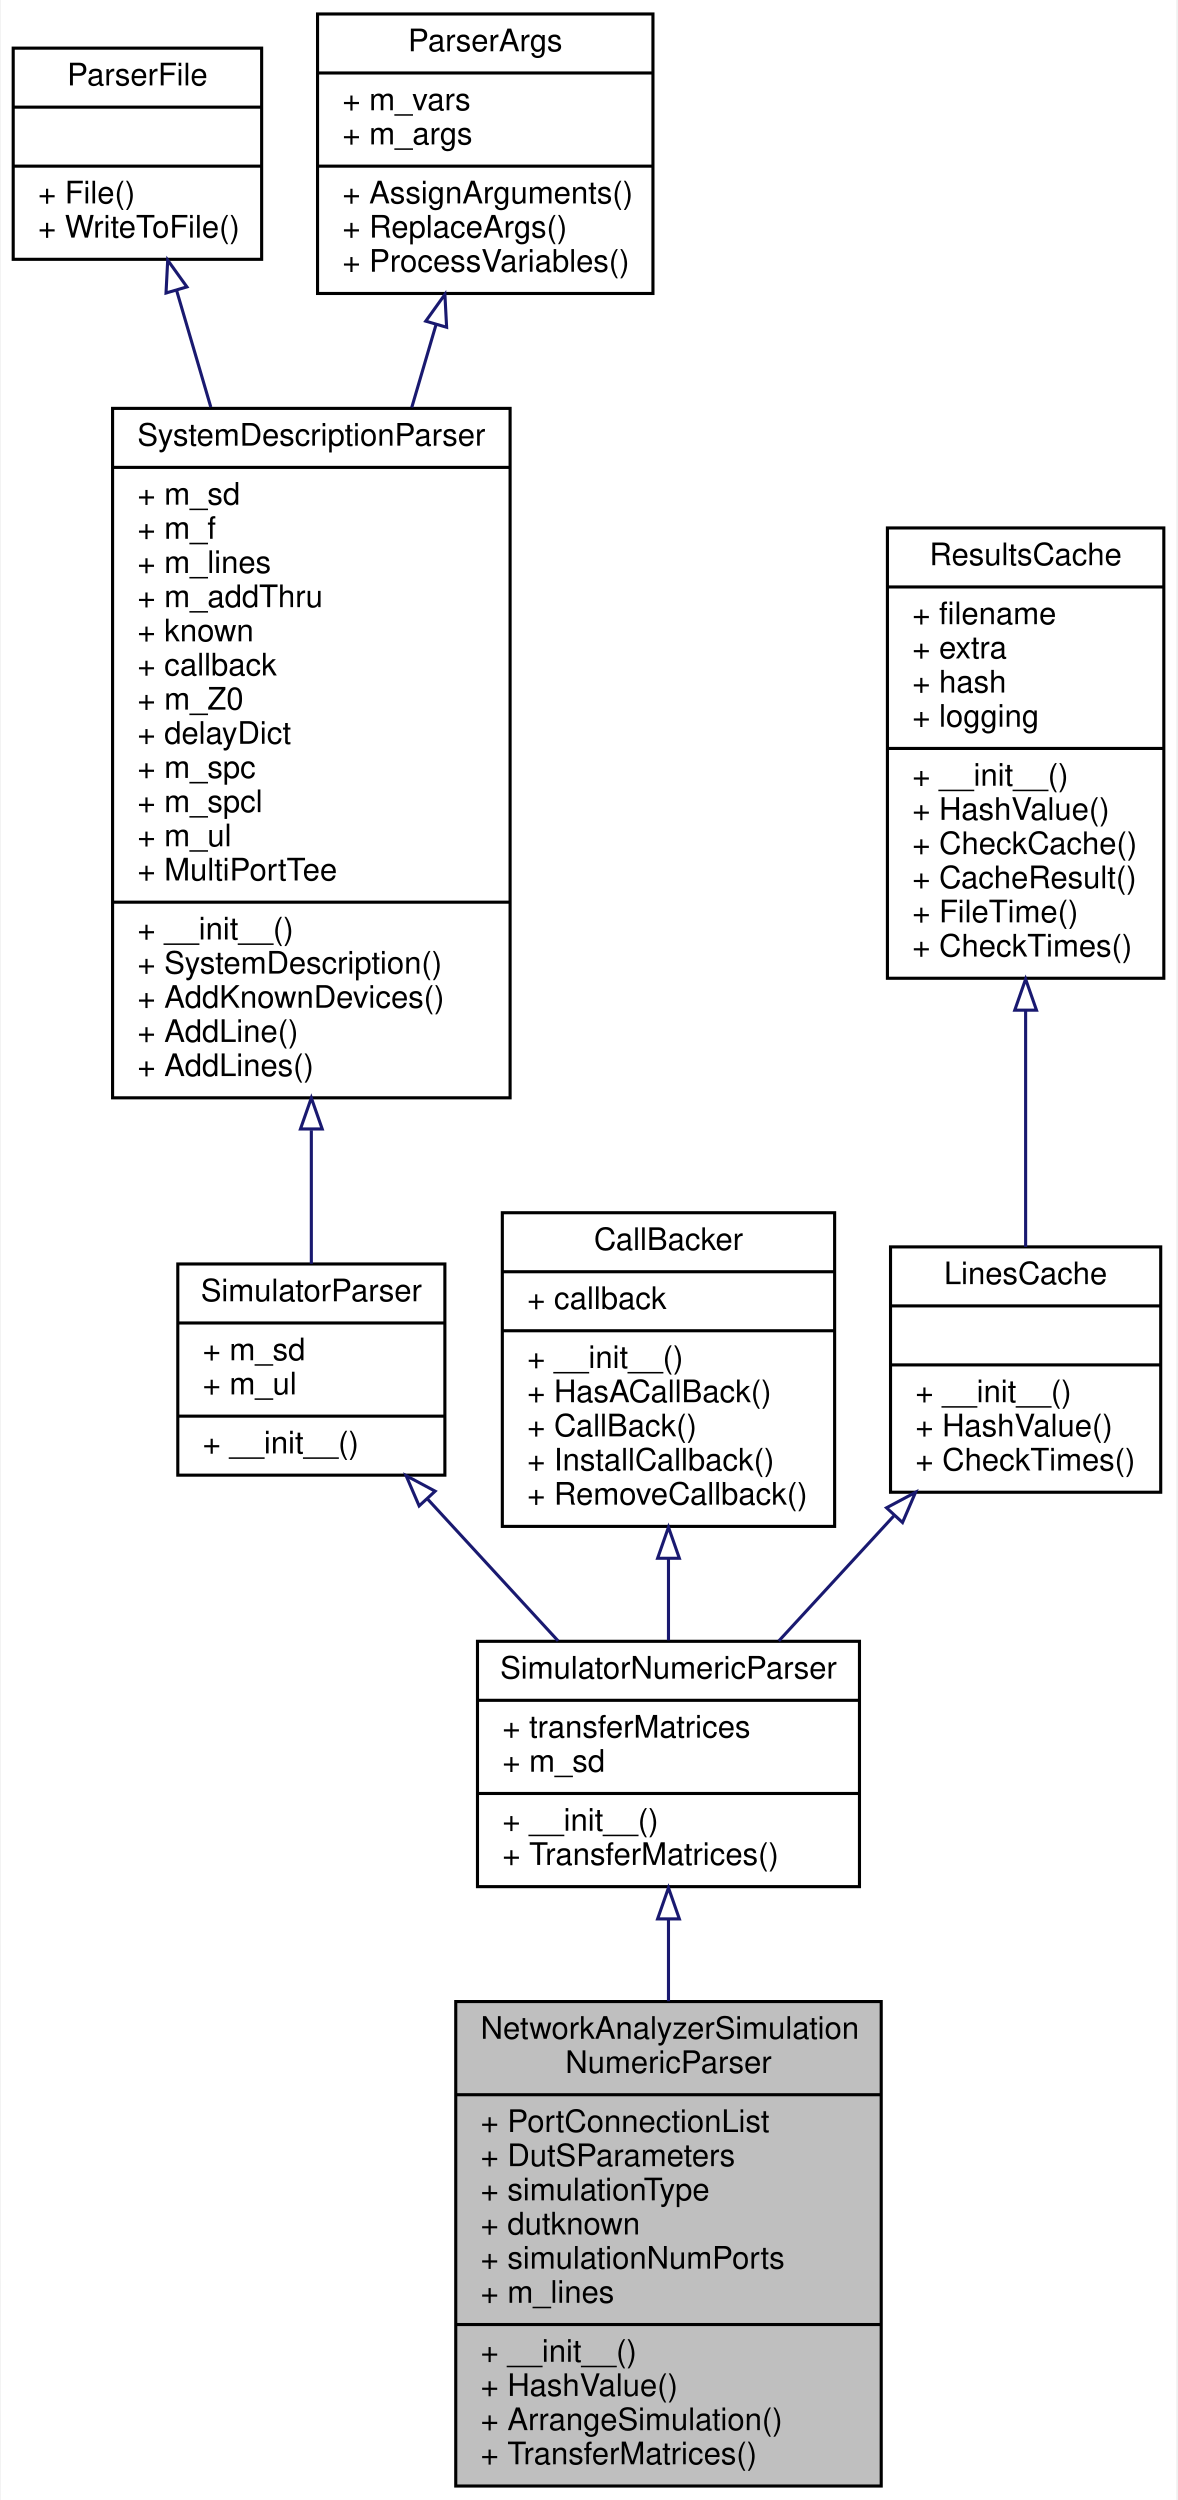
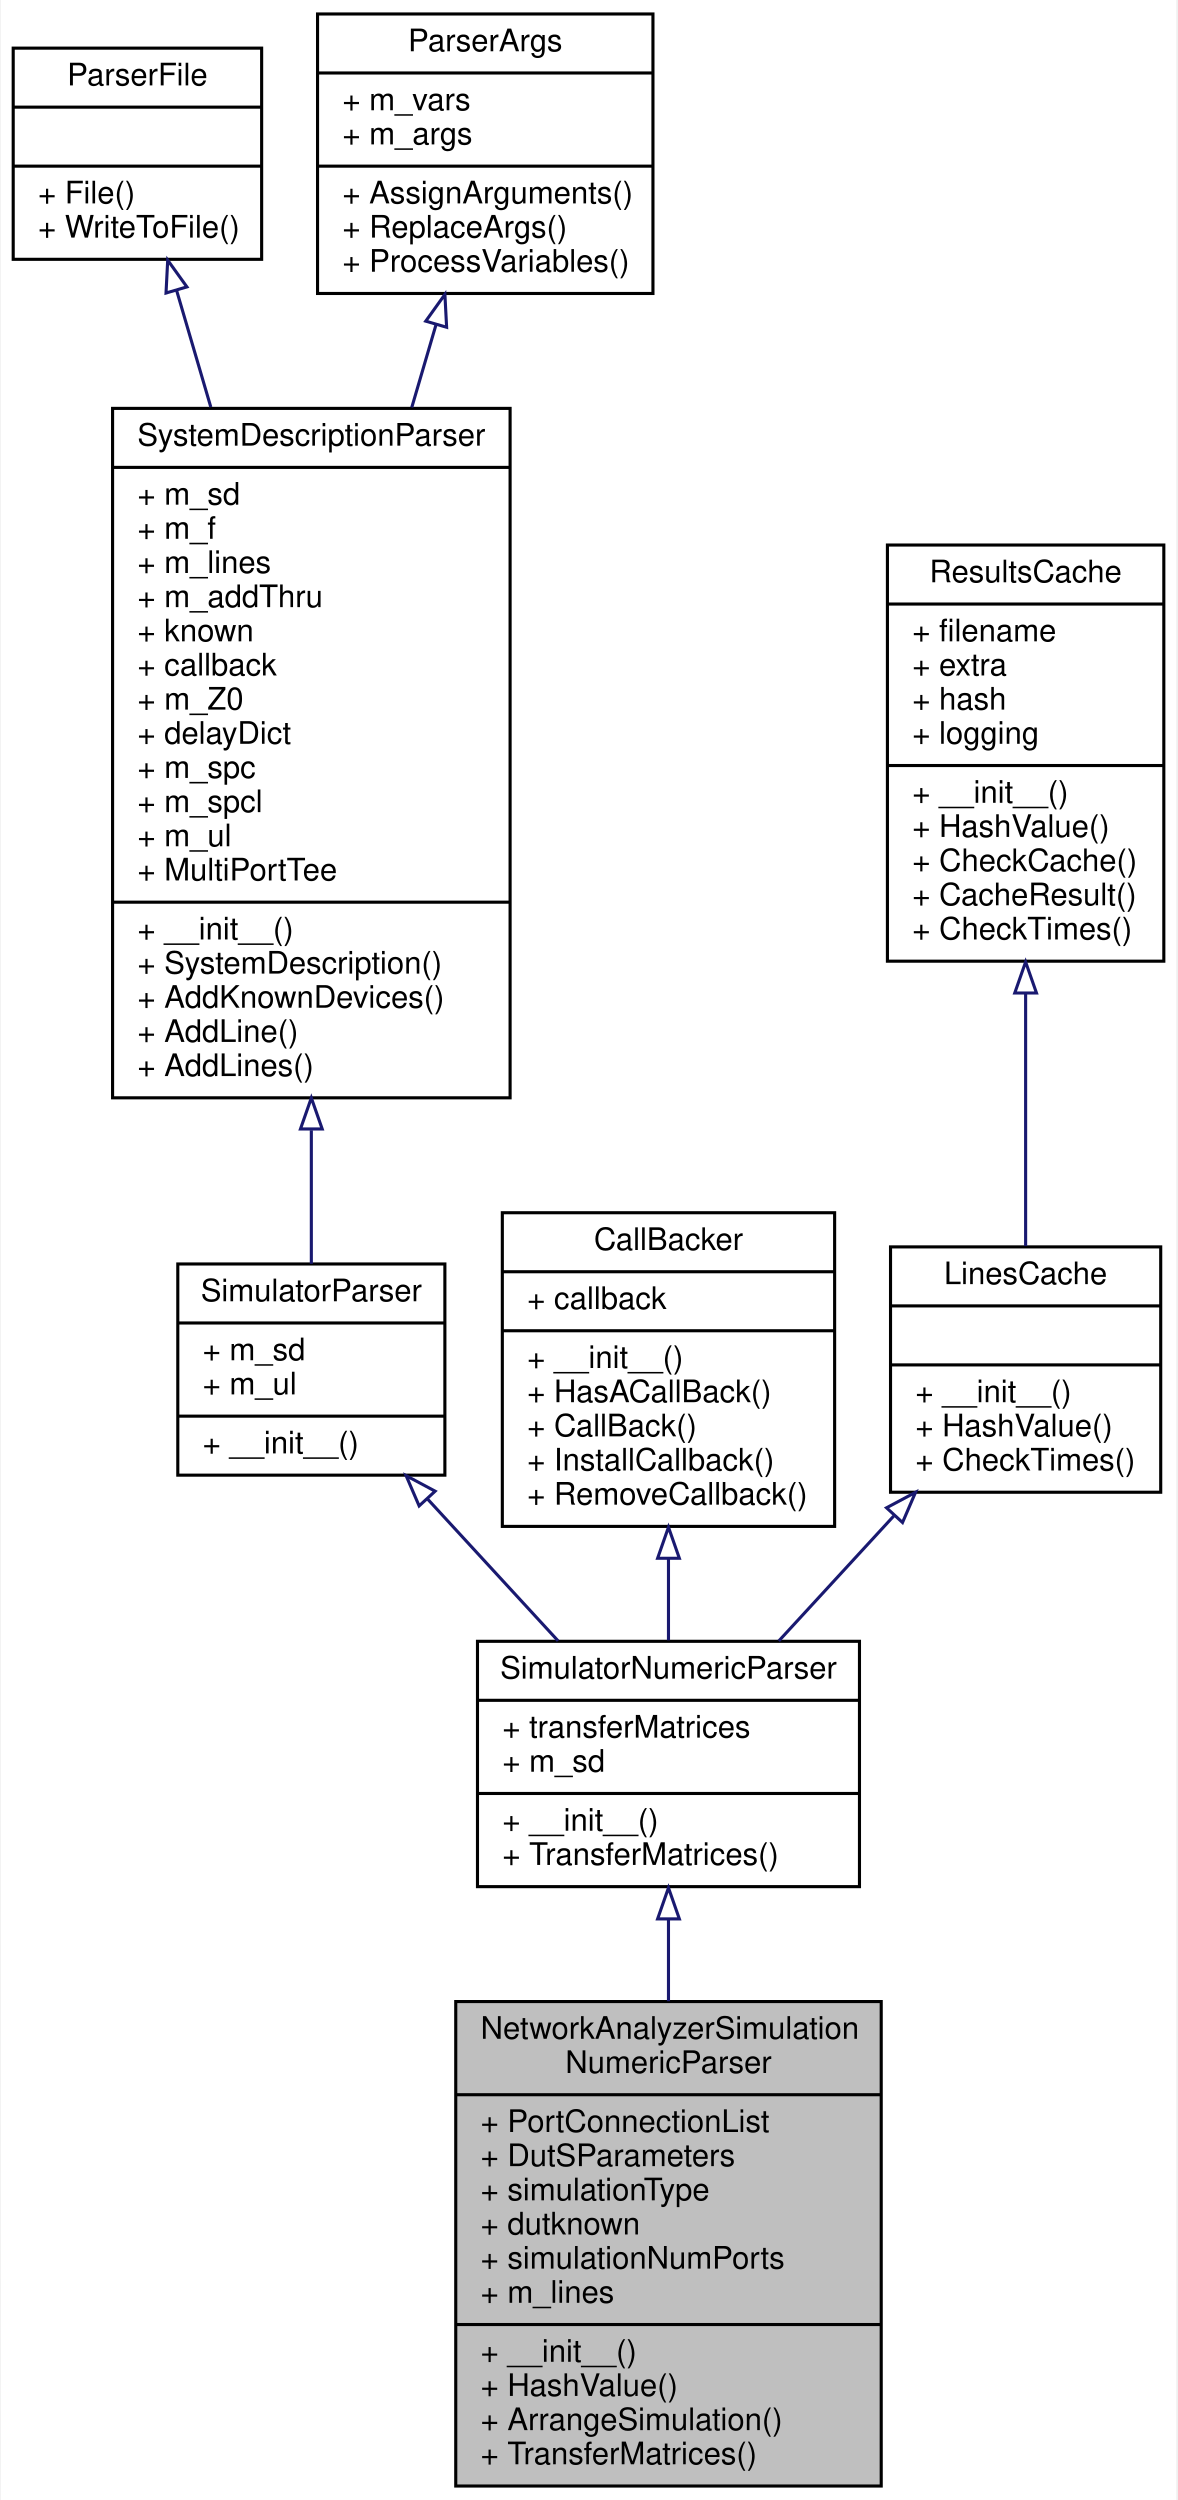
<svg xmlns="http://www.w3.org/2000/svg" xmlns:xlink="http://www.w3.org/1999/xlink" width="379pt" height="805pt" viewBox="0.00 0.00 378.50 805.00">
  <g id="graph0" class="graph" transform="scale(1 1) rotate(0) translate(4 801)">
    <polygon fill="white" stroke="transparent" points="-4,4 -4,-801 374.5,-801 374.5,4 -4,4" />
    <g id="node1" class="node">
      <g id="a_node1">
        <a xlink:title="performs numeric simulations from netlists">
          <polygon fill="#bfbfbf" stroke="black" points="142.5,-0.5 142.5,-156.5 279.5,-156.5 279.5,-0.5 142.5,-0.5" />
          <text text-anchor="start" x="150.5" y="-144.5" font-family="Helvetica,sans-Serif" font-size="10.00">NetworkAnalyzerSimulation</text>
          <text text-anchor="middle" x="211" y="-133.5" font-family="Helvetica,sans-Serif" font-size="10.00">NumericParser</text>
          <polyline fill="none" stroke="black" points="142.5,-126.5 279.5,-126.5 " />
          <text text-anchor="start" x="150.5" y="-114.5" font-family="Helvetica,sans-Serif" font-size="10.00">+ PortConnectionList</text>
          <text text-anchor="start" x="150.5" y="-103.5" font-family="Helvetica,sans-Serif" font-size="10.00">+ DutSParameters</text>
          <text text-anchor="start" x="150.5" y="-92.5" font-family="Helvetica,sans-Serif" font-size="10.00">+ simulationType</text>
          <text text-anchor="start" x="150.5" y="-81.5" font-family="Helvetica,sans-Serif" font-size="10.00">+ dutknown</text>
          <text text-anchor="start" x="150.5" y="-70.5" font-family="Helvetica,sans-Serif" font-size="10.00">+ simulationNumPorts</text>
          <text text-anchor="start" x="150.5" y="-59.5" font-family="Helvetica,sans-Serif" font-size="10.00">+ m_lines</text>
          <polyline fill="none" stroke="black" points="142.5,-52.5 279.5,-52.5 " />
          <text text-anchor="start" x="150.5" y="-40.5" font-family="Helvetica,sans-Serif" font-size="10.00">+ __init__()</text>
          <text text-anchor="start" x="150.5" y="-29.5" font-family="Helvetica,sans-Serif" font-size="10.00">+ HashValue()</text>
          <text text-anchor="start" x="150.5" y="-18.5" font-family="Helvetica,sans-Serif" font-size="10.00">+ ArrangeSimulation()</text>
          <text text-anchor="start" x="150.5" y="-7.5" font-family="Helvetica,sans-Serif" font-size="10.00">+ TransferMatrices()</text>
        </a>
      </g>
    </g>
    <g id="node2" class="node">
      <g id="a_node2">
        <a xlink:href="classSignalIntegrity_1_1Lib_1_1Parsers_1_1SimulatorNumericParser_1_1SimulatorNumericParser.xhtml" target="_top" xlink:title="performs numeric simulations from netlists">
          <polygon fill="white" stroke="black" points="149.5,-193.5 149.5,-272.5 272.5,-272.5 272.5,-193.5 149.5,-193.5" />
          <text text-anchor="middle" x="211" y="-260.5" font-family="Helvetica,sans-Serif" font-size="10.00">SimulatorNumericParser</text>
          <polyline fill="none" stroke="black" points="149.5,-253.5 272.5,-253.5 " />
          <text text-anchor="start" x="157.5" y="-241.5" font-family="Helvetica,sans-Serif" font-size="10.00">+ transferMatrices</text>
          <text text-anchor="start" x="157.5" y="-230.5" font-family="Helvetica,sans-Serif" font-size="10.00">+ m_sd</text>
          <polyline fill="none" stroke="black" points="149.5,-223.5 272.5,-223.5 " />
          <text text-anchor="start" x="157.5" y="-211.5" font-family="Helvetica,sans-Serif" font-size="10.00">+ __init__()</text>
          <text text-anchor="start" x="157.5" y="-200.5" font-family="Helvetica,sans-Serif" font-size="10.00">+ TransferMatrices()</text>
        </a>
      </g>
    </g>
    <g id="edge1" class="edge">
      <path fill="none" stroke="midnightblue" d="M211,-183.08C211,-174.61 211,-165.62 211,-156.61" />
      <polygon fill="none" stroke="midnightblue" points="207.5,-183.12 211,-193.12 214.5,-183.12 207.5,-183.12" />
    </g>
    <g id="node3" class="node">
      <g id="a_node3">
        <a xlink:href="classSignalIntegrity_1_1Lib_1_1Parsers_1_1SimulatorParser_1_1SimulatorParser.xhtml" target="_top" xlink:title="base class for netlist based simulation solutions">
          <polygon fill="white" stroke="black" points="53,-326 53,-394 139,-394 139,-326 53,-326" />
          <text text-anchor="middle" x="96" y="-382" font-family="Helvetica,sans-Serif" font-size="10.00">SimulatorParser</text>
          <polyline fill="none" stroke="black" points="53,-375 139,-375 " />
          <text text-anchor="start" x="61" y="-363" font-family="Helvetica,sans-Serif" font-size="10.00">+ m_sd</text>
          <text text-anchor="start" x="61" y="-352" font-family="Helvetica,sans-Serif" font-size="10.00">+ m_ul</text>
          <polyline fill="none" stroke="black" points="53,-345 139,-345 " />
          <text text-anchor="start" x="61" y="-333" font-family="Helvetica,sans-Serif" font-size="10.00">+ __init__()</text>
        </a>
      </g>
    </g>
    <g id="edge2" class="edge">
      <path fill="none" stroke="midnightblue" d="M133.4,-318.34C146.91,-303.67 162.1,-287.15 175.44,-272.65" />
      <polygon fill="none" stroke="midnightblue" points="130.71,-316.1 126.52,-325.83 135.86,-320.84 130.71,-316.1" />
    </g>
    <g id="node4" class="node">
      <g id="a_node4">
        <a xlink:href="classSignalIntegrity_1_1Lib_1_1Parsers_1_1SystemDescriptionParser_1_1SystemDescriptionParser.xhtml" target="_top" xlink:title="Parses netlists and produces system descriptions.">
          <polygon fill="white" stroke="black" points="32,-447.5 32,-669.5 160,-669.5 160,-447.5 32,-447.5" />
          <text text-anchor="middle" x="96" y="-657.5" font-family="Helvetica,sans-Serif" font-size="10.00">SystemDescriptionParser</text>
          <polyline fill="none" stroke="black" points="32,-650.5 160,-650.5 " />
          <text text-anchor="start" x="40" y="-638.5" font-family="Helvetica,sans-Serif" font-size="10.00">+ m_sd</text>
          <text text-anchor="start" x="40" y="-627.5" font-family="Helvetica,sans-Serif" font-size="10.00">+ m_f</text>
          <text text-anchor="start" x="40" y="-616.5" font-family="Helvetica,sans-Serif" font-size="10.00">+ m_lines</text>
          <text text-anchor="start" x="40" y="-605.5" font-family="Helvetica,sans-Serif" font-size="10.00">+ m_addThru</text>
          <text text-anchor="start" x="40" y="-594.5" font-family="Helvetica,sans-Serif" font-size="10.00">+ known</text>
          <text text-anchor="start" x="40" y="-583.5" font-family="Helvetica,sans-Serif" font-size="10.00">+ callback</text>
          <text text-anchor="start" x="40" y="-572.5" font-family="Helvetica,sans-Serif" font-size="10.00">+ m_Z0</text>
          <text text-anchor="start" x="40" y="-561.5" font-family="Helvetica,sans-Serif" font-size="10.00">+ delayDict</text>
          <text text-anchor="start" x="40" y="-550.5" font-family="Helvetica,sans-Serif" font-size="10.00">+ m_spc</text>
          <text text-anchor="start" x="40" y="-539.5" font-family="Helvetica,sans-Serif" font-size="10.00">+ m_spcl</text>
          <text text-anchor="start" x="40" y="-528.5" font-family="Helvetica,sans-Serif" font-size="10.00">+ m_ul</text>
          <text text-anchor="start" x="40" y="-517.5" font-family="Helvetica,sans-Serif" font-size="10.00">+ MultiPortTee</text>
          <polyline fill="none" stroke="black" points="32,-510.5 160,-510.5 " />
          <text text-anchor="start" x="40" y="-498.5" font-family="Helvetica,sans-Serif" font-size="10.00">+ __init__()</text>
          <text text-anchor="start" x="40" y="-487.5" font-family="Helvetica,sans-Serif" font-size="10.00">+ SystemDescription()</text>
          <text text-anchor="start" x="40" y="-476.5" font-family="Helvetica,sans-Serif" font-size="10.00">+ AddKnownDevices()</text>
          <text text-anchor="start" x="40" y="-465.5" font-family="Helvetica,sans-Serif" font-size="10.00">+ AddLine()</text>
          <text text-anchor="start" x="40" y="-454.5" font-family="Helvetica,sans-Serif" font-size="10.00">+ AddLines()</text>
        </a>
      </g>
    </g>
    <g id="edge3" class="edge">
      <path fill="none" stroke="midnightblue" d="M96,-437.06C96,-421.35 96,-406.45 96,-394.06" />
      <polygon fill="none" stroke="midnightblue" points="92.5,-437.47 96,-447.47 99.5,-437.47 92.5,-437.47" />
    </g>
    <g id="node5" class="node">
      <g id="a_node5">
        <a xlink:href="classSignalIntegrity_1_1Lib_1_1Parsers_1_1ParserFile_1_1ParserFile.xhtml" target="_top" xlink:title="file handling base class for parsers">
          <polygon fill="white" stroke="black" points="0,-717.5 0,-785.5 80,-785.5 80,-717.5 0,-717.5" />
          <text text-anchor="middle" x="40" y="-773.5" font-family="Helvetica,sans-Serif" font-size="10.00">ParserFile</text>
          <polyline fill="none" stroke="black" points="0,-766.5 80,-766.5 " />
          <text text-anchor="middle" x="40" y="-754.5" font-family="Helvetica,sans-Serif" font-size="10.00"> </text>
          <polyline fill="none" stroke="black" points="0,-747.5 80,-747.5 " />
          <text text-anchor="start" x="8" y="-735.5" font-family="Helvetica,sans-Serif" font-size="10.00">+ File()</text>
          <text text-anchor="start" x="8" y="-724.5" font-family="Helvetica,sans-Serif" font-size="10.00">+ WriteToFile()</text>
        </a>
      </g>
    </g>
    <g id="edge4" class="edge">
      <path fill="none" stroke="midnightblue" d="M52.59,-707.57C55.94,-696.13 59.73,-683.21 63.63,-669.91" />
      <polygon fill="none" stroke="midnightblue" points="49.21,-706.65 49.75,-717.23 55.93,-708.62 49.21,-706.65" />
    </g>
    <g id="node6" class="node">
      <g id="a_node6">
        <a xlink:href="classSignalIntegrity_1_1Lib_1_1Parsers_1_1ParserArgs_1_1ParserArgs.xhtml" target="_top" xlink:title="argument handling base class for parsers">
          <polygon fill="white" stroke="black" points="98,-706.5 98,-796.5 206,-796.5 206,-706.5 98,-706.5" />
          <text text-anchor="middle" x="152" y="-784.5" font-family="Helvetica,sans-Serif" font-size="10.00">ParserArgs</text>
          <polyline fill="none" stroke="black" points="98,-777.5 206,-777.5 " />
          <text text-anchor="start" x="106" y="-765.5" font-family="Helvetica,sans-Serif" font-size="10.00">+ m_vars</text>
          <text text-anchor="start" x="106" y="-754.5" font-family="Helvetica,sans-Serif" font-size="10.00">+ m_args</text>
          <polyline fill="none" stroke="black" points="98,-747.5 206,-747.5 " />
          <text text-anchor="start" x="106" y="-735.5" font-family="Helvetica,sans-Serif" font-size="10.00">+ AssignArguments()</text>
          <text text-anchor="start" x="106" y="-724.5" font-family="Helvetica,sans-Serif" font-size="10.00">+ ReplaceArgs()</text>
          <text text-anchor="start" x="106" y="-713.5" font-family="Helvetica,sans-Serif" font-size="10.00">+ ProcessVariables()</text>
        </a>
      </g>
    </g>
    <g id="edge5" class="edge">
      <path fill="none" stroke="midnightblue" d="M136.17,-696.52C133.69,-688.04 131.04,-679.02 128.34,-669.81" />
      <polygon fill="none" stroke="midnightblue" points="132.84,-697.59 139.01,-706.2 139.56,-695.62 132.84,-697.59" />
    </g>
    <g id="node7" class="node">
      <g id="a_node7">
        <a xlink:href="classSignalIntegrity_1_1Lib_1_1CallBacker_1_1CallBacker.xhtml" target="_top" xlink:title="Handles Callbacks that allow progress reporting during long calculations and capability to abort.">
          <polygon fill="white" stroke="black" points="157.5,-309.5 157.5,-410.5 264.5,-410.5 264.5,-309.5 157.5,-309.5" />
          <text text-anchor="middle" x="211" y="-398.5" font-family="Helvetica,sans-Serif" font-size="10.00">CallBacker</text>
          <polyline fill="none" stroke="black" points="157.5,-391.5 264.5,-391.5 " />
          <text text-anchor="start" x="165.5" y="-379.5" font-family="Helvetica,sans-Serif" font-size="10.00">+ callback</text>
          <polyline fill="none" stroke="black" points="157.5,-372.5 264.5,-372.5 " />
          <text text-anchor="start" x="165.5" y="-360.5" font-family="Helvetica,sans-Serif" font-size="10.00">+ __init__()</text>
          <text text-anchor="start" x="165.5" y="-349.5" font-family="Helvetica,sans-Serif" font-size="10.00">+ HasACallBack()</text>
          <text text-anchor="start" x="165.5" y="-338.5" font-family="Helvetica,sans-Serif" font-size="10.00">+ CallBack()</text>
          <text text-anchor="start" x="165.5" y="-327.5" font-family="Helvetica,sans-Serif" font-size="10.00">+ InstallCallback()</text>
          <text text-anchor="start" x="165.5" y="-316.5" font-family="Helvetica,sans-Serif" font-size="10.00">+ RemoveCallback()</text>
        </a>
      </g>
    </g>
    <g id="edge6" class="edge">
      <path fill="none" stroke="midnightblue" d="M211,-299.19C211,-290.22 211,-281.18 211,-272.81" />
      <polygon fill="none" stroke="midnightblue" points="207.5,-299.24 211,-309.24 214.5,-299.24 207.5,-299.24" />
    </g>
    <g id="node8" class="node">
      <g id="a_node8">
        <a xlink:href="classSignalIntegrity_1_1Lib_1_1ResultsCache_1_1LinesCache.xhtml" target="_top" xlink:title="Caches results calculated based on netlist lines, as used in all of the parser classes.">
          <polygon fill="white" stroke="black" points="282.5,-320.5 282.5,-399.5 369.5,-399.5 369.5,-320.5 282.5,-320.5" />
          <text text-anchor="middle" x="326" y="-387.5" font-family="Helvetica,sans-Serif" font-size="10.00">LinesCache</text>
          <polyline fill="none" stroke="black" points="282.5,-380.5 369.5,-380.5 " />
          <text text-anchor="middle" x="326" y="-368.5" font-family="Helvetica,sans-Serif" font-size="10.00"> </text>
          <polyline fill="none" stroke="black" points="282.5,-361.5 369.5,-361.5 " />
          <text text-anchor="start" x="290.5" y="-349.5" font-family="Helvetica,sans-Serif" font-size="10.00">+ __init__()</text>
          <text text-anchor="start" x="290.5" y="-338.5" font-family="Helvetica,sans-Serif" font-size="10.00">+ HashValue()</text>
          <text text-anchor="start" x="290.5" y="-327.5" font-family="Helvetica,sans-Serif" font-size="10.00">+ CheckTimes()</text>
        </a>
      </g>
    </g>
    <g id="edge7" class="edge">
      <path fill="none" stroke="midnightblue" d="M283.52,-312.83C271.36,-299.61 258.23,-285.33 246.52,-272.61" />
      <polygon fill="none" stroke="midnightblue" points="281.21,-315.49 290.56,-320.48 286.36,-310.75 281.21,-315.49" />
    </g>
    <g id="node9" class="node">
      <g id="a_node9">
        <a xlink:href="classSignalIntegrity_1_1Lib_1_1ResultsCache_1_1ResultsCache.xhtml" target="_top" xlink:title="base class for results caching">
-           <polygon fill="white" stroke="black" points="281.5,-486 281.5,-631 370.5,-631 370.5,-486 281.5,-486" />
-           <text text-anchor="middle" x="326" y="-619" font-family="Helvetica,sans-Serif" font-size="10.00">ResultsCache</text>
-           <polyline fill="none" stroke="black" points="281.5,-612 370.5,-612 " />
-           <text text-anchor="start" x="289.5" y="-600" font-family="Helvetica,sans-Serif" font-size="10.00">+ filename</text>
-           <text text-anchor="start" x="289.5" y="-589" font-family="Helvetica,sans-Serif" font-size="10.00">+ extra</text>
-           <text text-anchor="start" x="289.5" y="-578" font-family="Helvetica,sans-Serif" font-size="10.00">+ hash</text>
-           <text text-anchor="start" x="289.5" y="-567" font-family="Helvetica,sans-Serif" font-size="10.00">+ logging</text>
-           <polyline fill="none" stroke="black" points="281.5,-560 370.5,-560 " />
-           <text text-anchor="start" x="289.5" y="-548" font-family="Helvetica,sans-Serif" font-size="10.00">+ __init__()</text>
-           <text text-anchor="start" x="289.5" y="-537" font-family="Helvetica,sans-Serif" font-size="10.00">+ HashValue()</text>
-           <text text-anchor="start" x="289.5" y="-526" font-family="Helvetica,sans-Serif" font-size="10.00">+ CheckCache()</text>
-           <text text-anchor="start" x="289.5" y="-515" font-family="Helvetica,sans-Serif" font-size="10.00">+ CacheResult()</text>
-           <text text-anchor="start" x="289.5" y="-504" font-family="Helvetica,sans-Serif" font-size="10.00">+ FileTime()</text>
-           <text text-anchor="start" x="289.5" y="-493" font-family="Helvetica,sans-Serif" font-size="10.00">+ CheckTimes()</text>
+           <polygon fill="white" stroke="black" points="281.5,-491.5 281.5,-625.5 370.5,-625.5 370.5,-491.5 281.5,-491.5" />
+           <text text-anchor="middle" x="326" y="-613.5" font-family="Helvetica,sans-Serif" font-size="10.00">ResultsCache</text>
+           <polyline fill="none" stroke="black" points="281.5,-606.5 370.5,-606.5 " />
+           <text text-anchor="start" x="289.5" y="-594.5" font-family="Helvetica,sans-Serif" font-size="10.00">+ filename</text>
+           <text text-anchor="start" x="289.5" y="-583.5" font-family="Helvetica,sans-Serif" font-size="10.00">+ extra</text>
+           <text text-anchor="start" x="289.5" y="-572.5" font-family="Helvetica,sans-Serif" font-size="10.00">+ hash</text>
+           <text text-anchor="start" x="289.5" y="-561.5" font-family="Helvetica,sans-Serif" font-size="10.00">+ logging</text>
+           <polyline fill="none" stroke="black" points="281.5,-554.5 370.5,-554.5 " />
+           <text text-anchor="start" x="289.5" y="-542.5" font-family="Helvetica,sans-Serif" font-size="10.00">+ __init__()</text>
+           <text text-anchor="start" x="289.5" y="-531.5" font-family="Helvetica,sans-Serif" font-size="10.00">+ HashValue()</text>
+           <text text-anchor="start" x="289.5" y="-520.5" font-family="Helvetica,sans-Serif" font-size="10.00">+ CheckCache()</text>
+           <text text-anchor="start" x="289.5" y="-509.5" font-family="Helvetica,sans-Serif" font-size="10.00">+ CacheResult()</text>
+           <text text-anchor="start" x="289.5" y="-498.5" font-family="Helvetica,sans-Serif" font-size="10.00">+ CheckTimes()</text>
        </a>
      </g>
    </g>
    <g id="edge8" class="edge">
-       <path fill="none" stroke="midnightblue" d="M326,-475.7C326,-449.3 326,-421.26 326,-399.51" />
-       <polygon fill="none" stroke="midnightblue" points="322.5,-475.72 326,-485.72 329.5,-475.72 322.5,-475.72" />
+       <path fill="none" stroke="midnightblue" d="M326,-481.12C326,-453.28 326,-422.97 326,-399.76" />
+       <polygon fill="none" stroke="midnightblue" points="322.5,-481.25 326,-491.25 329.5,-481.25 322.5,-481.25" />
    </g>
  </g>
</svg>
